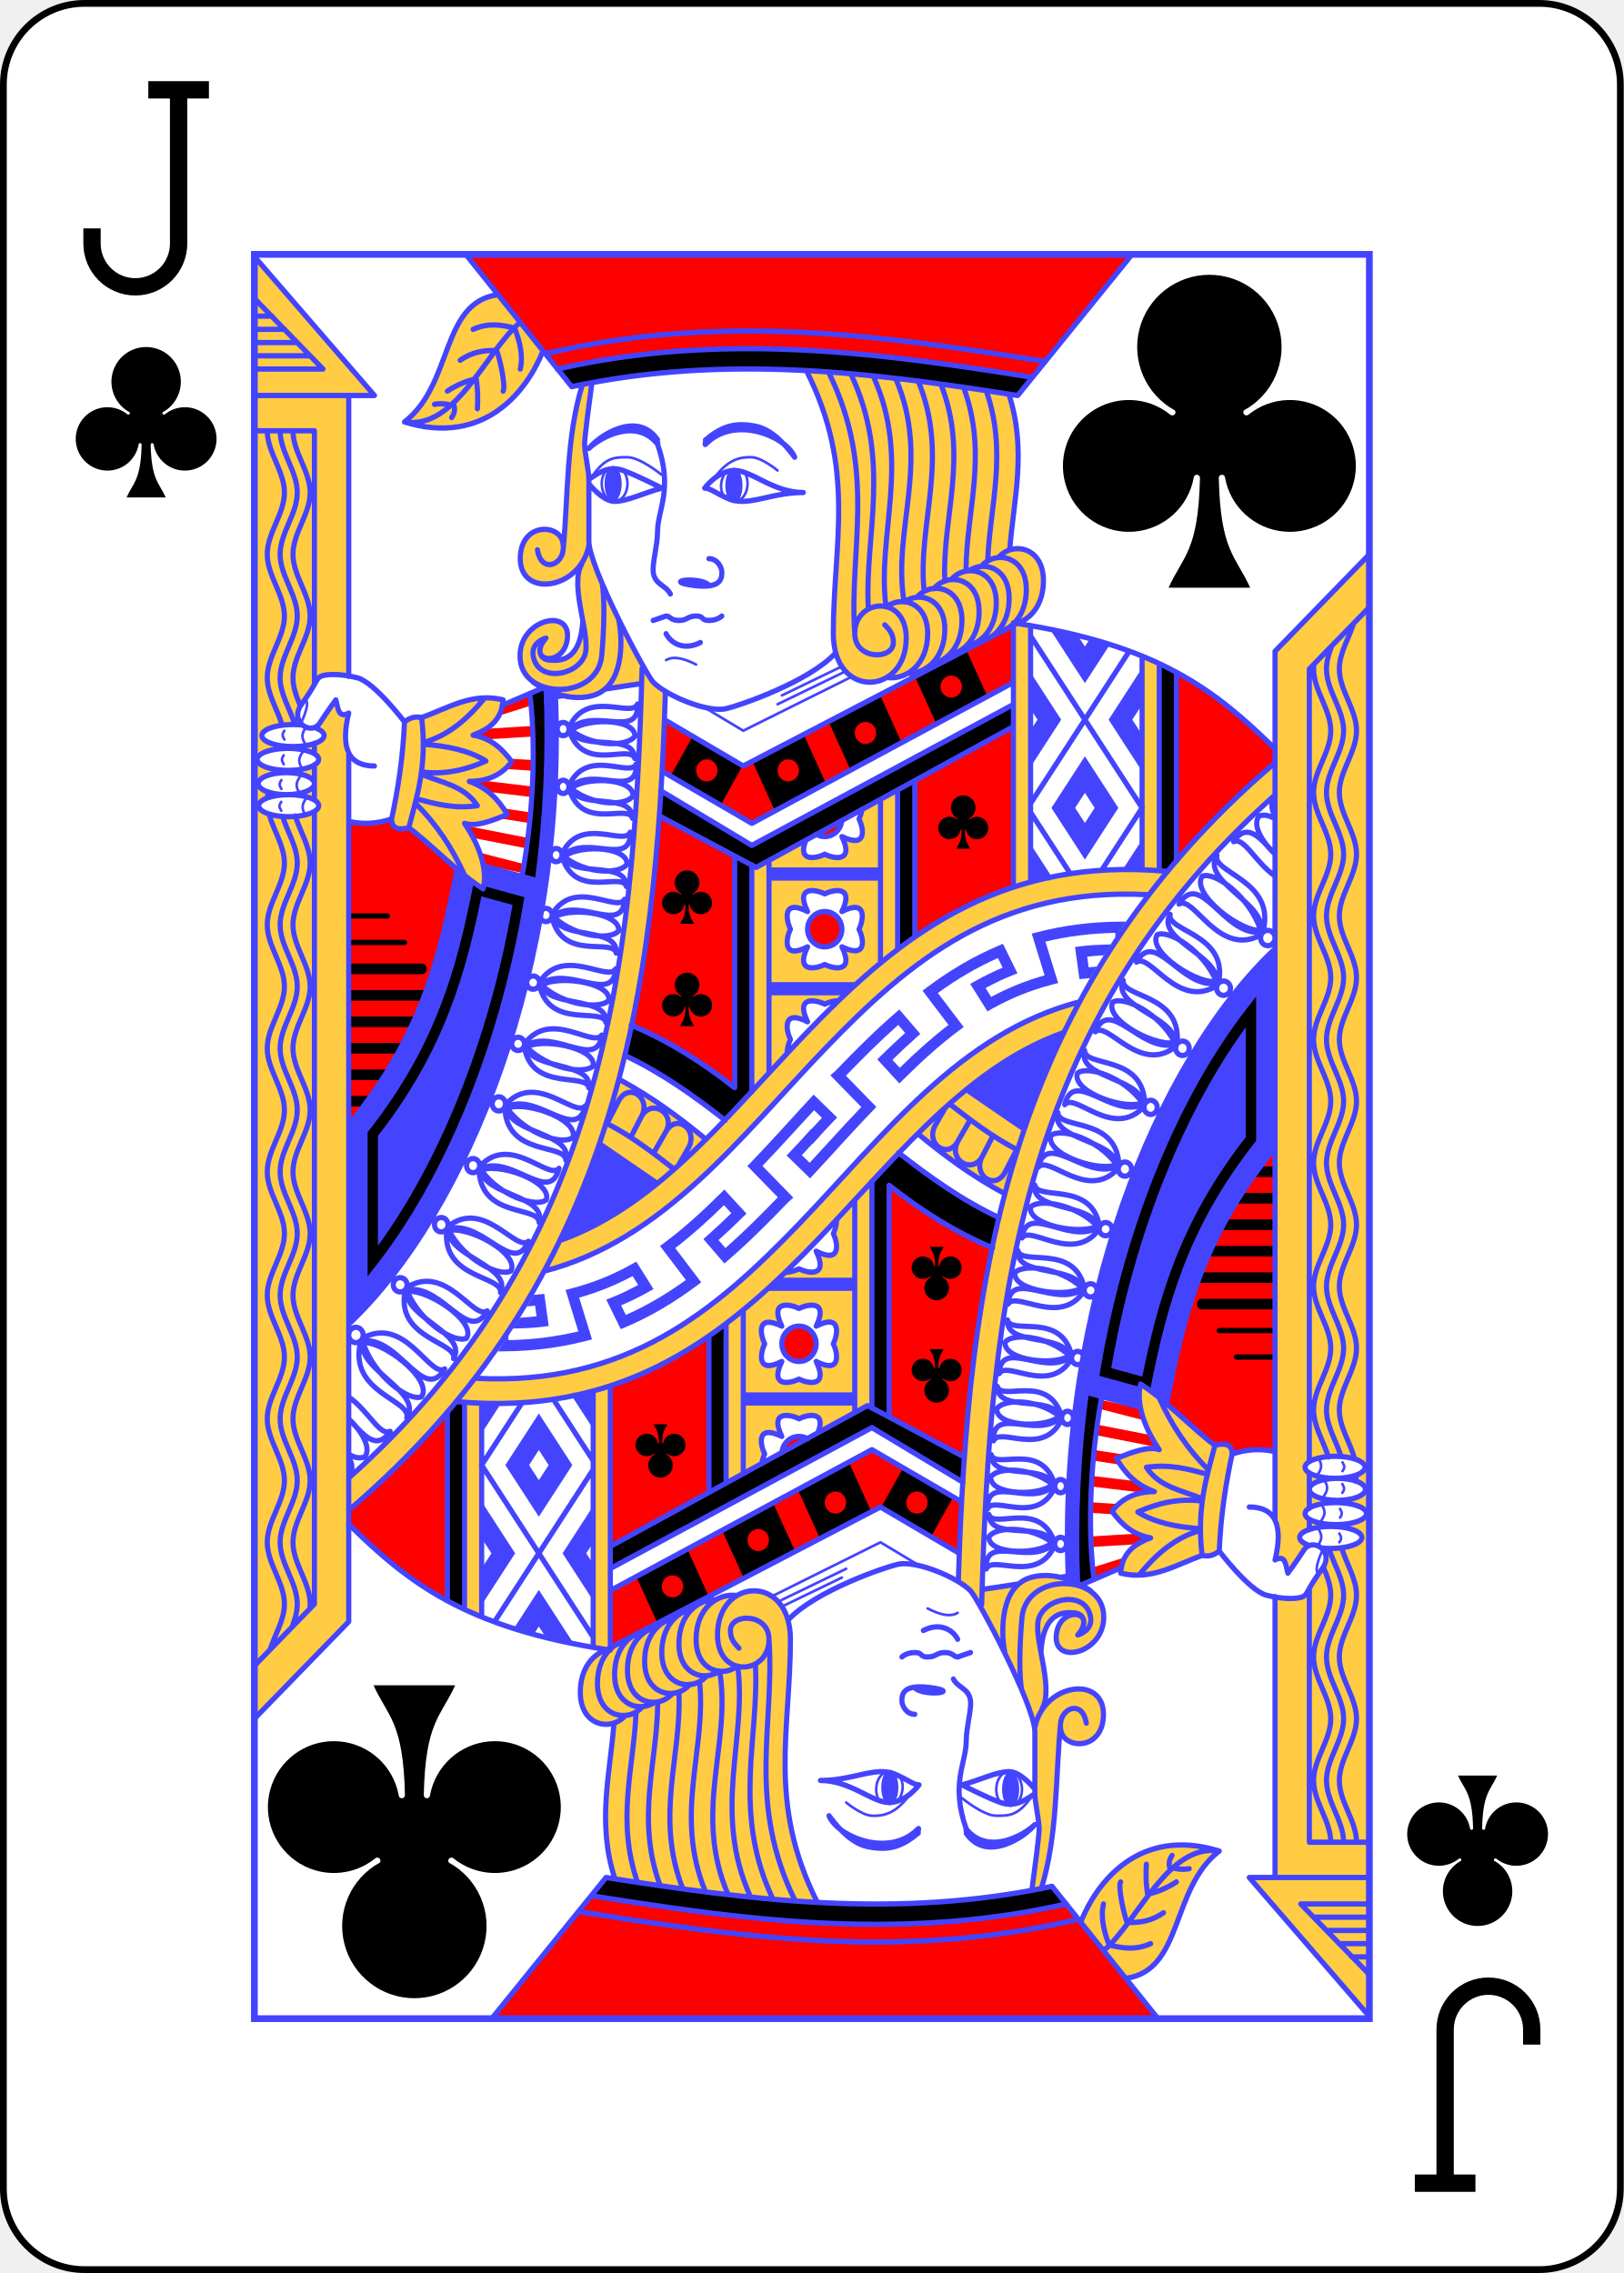
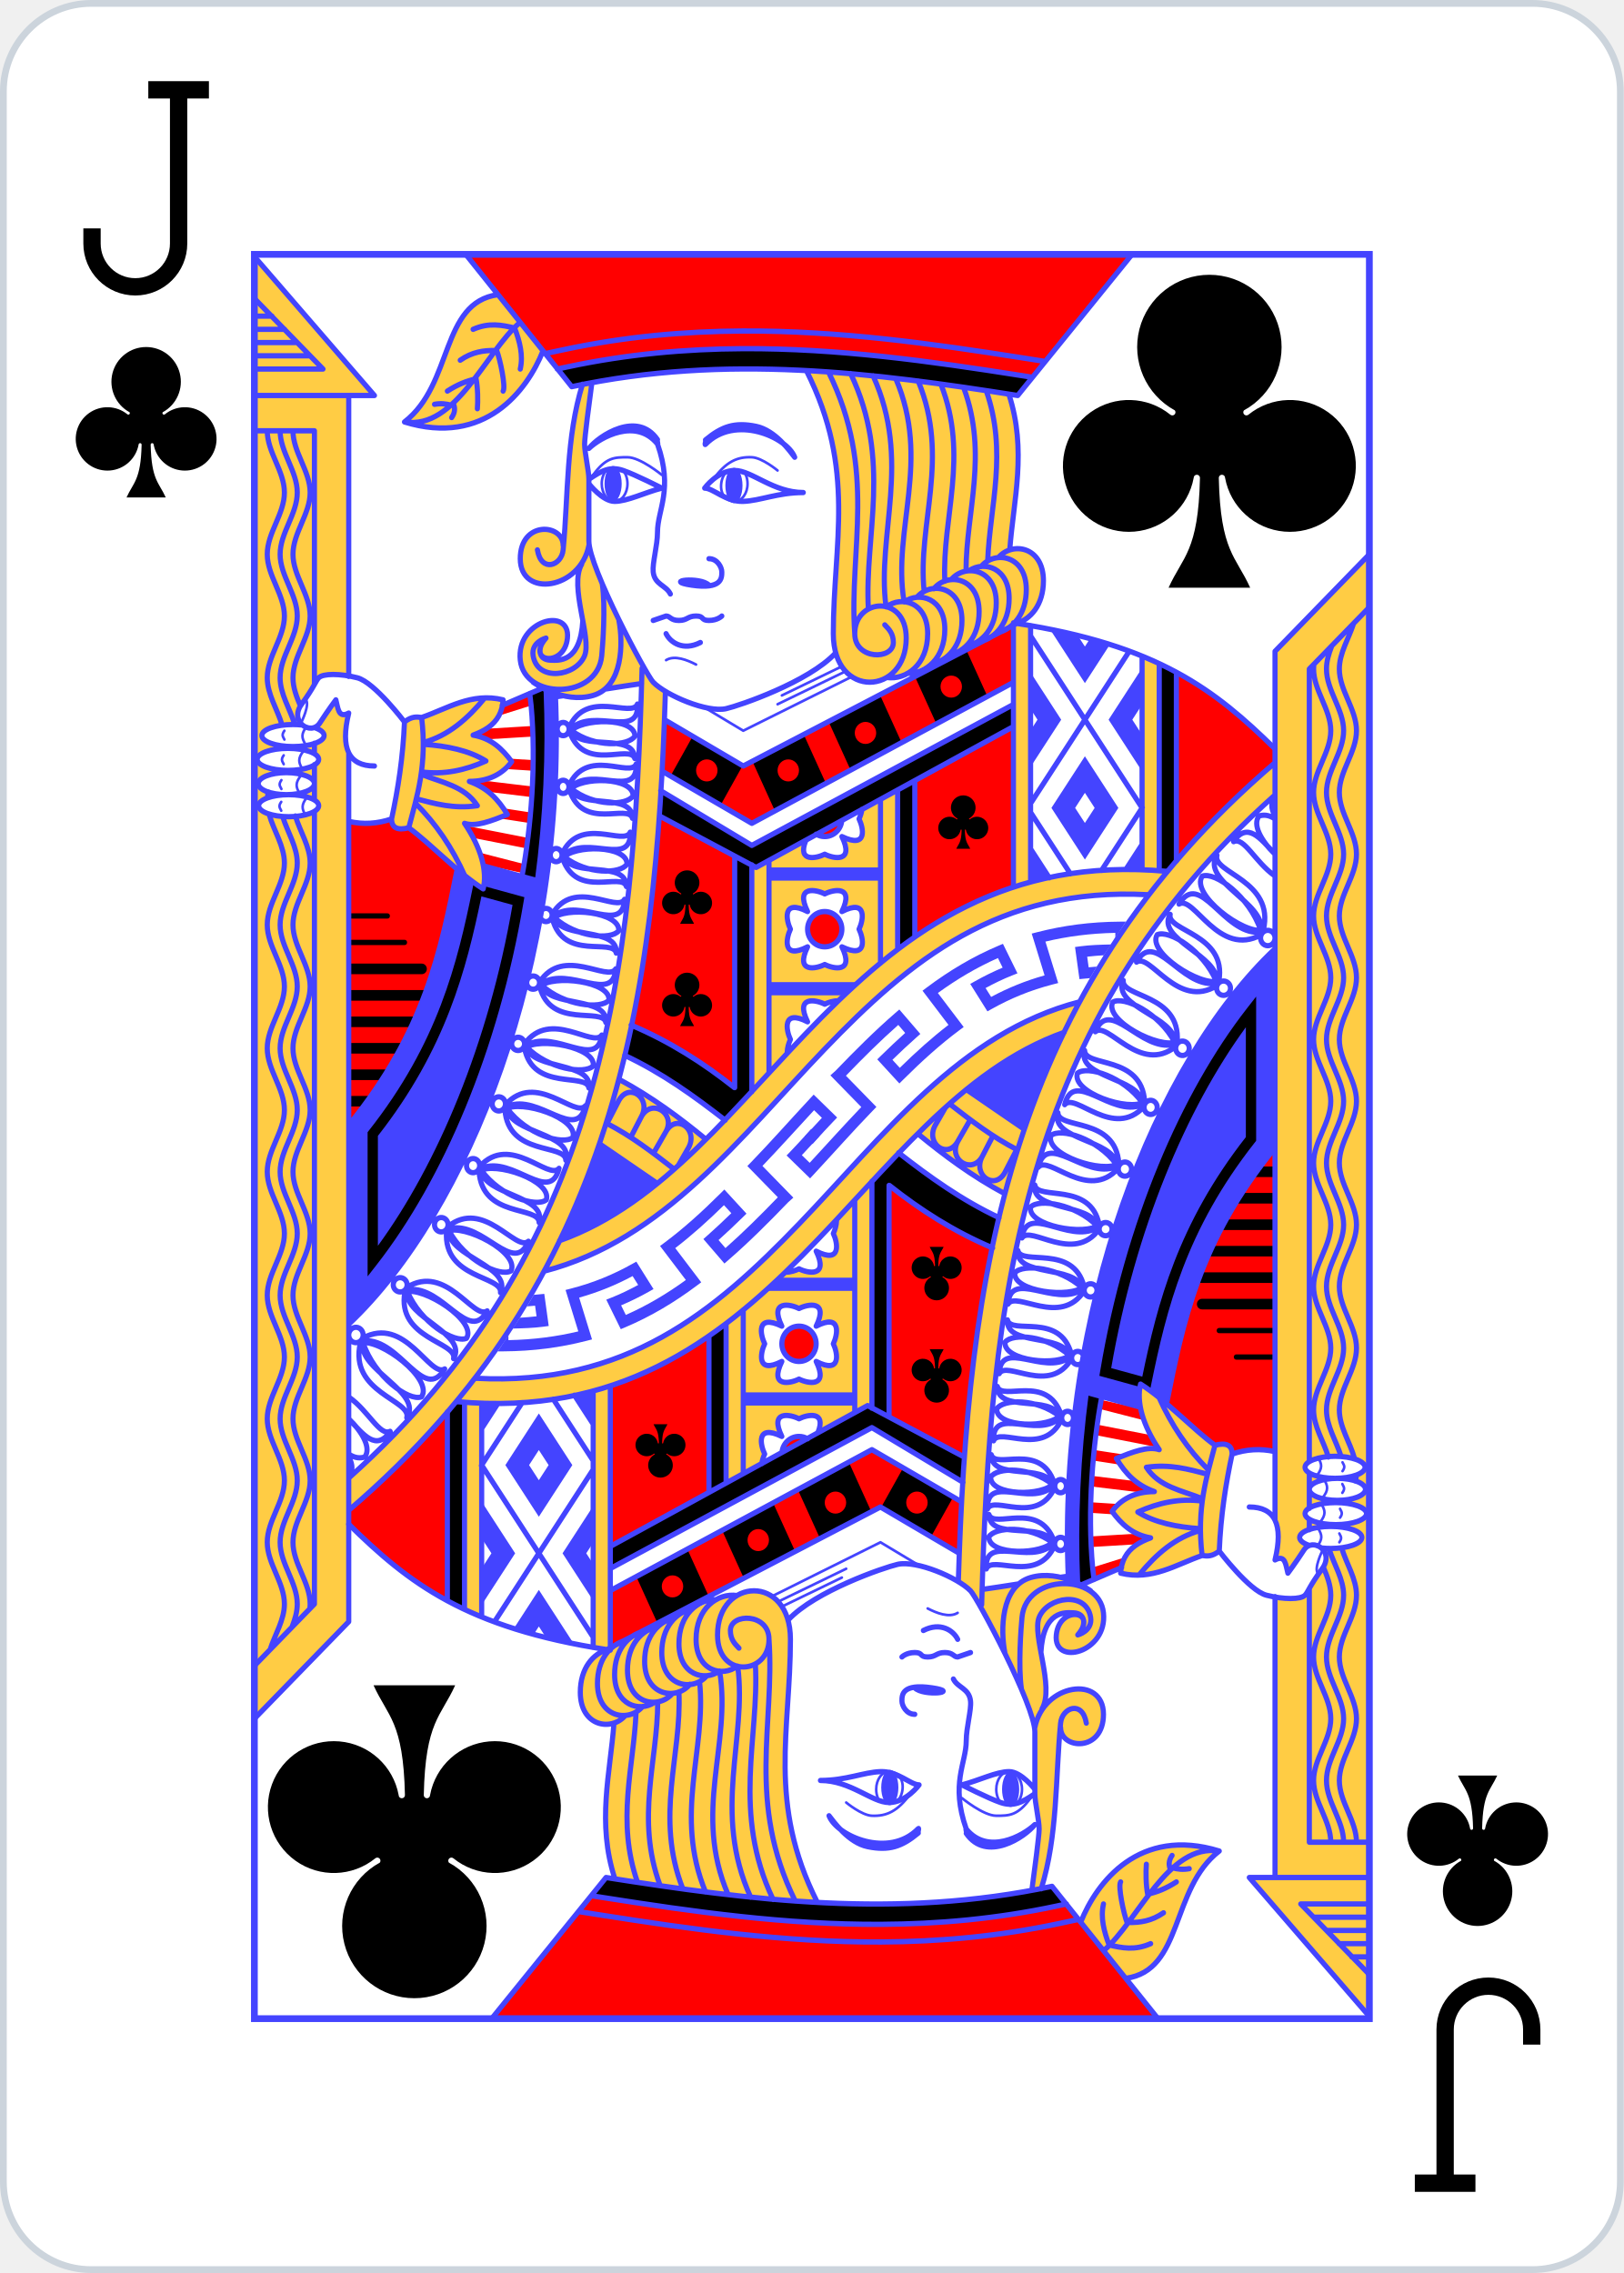
<svg xmlns="http://www.w3.org/2000/svg" xmlns:xlink="http://www.w3.org/1999/xlink" class="card" face="JC" height="3.5in" preserveAspectRatio="none" viewBox="-120 -168 240 336" width="2.5in">
  <defs>
    <symbol id="VCJ" viewBox="-500 -500 1000 1000" preserveAspectRatio="xMinYMid">
      <path d="M50 -460L250 -460M150 -460L150 250A100 100 0 0 1 -250 250L-250 220" stroke="black" stroke-width="80" stroke-linecap="square" stroke-miterlimit="1.5" fill="none" />
    </symbol>
    <symbol id="SCJ" viewBox="-600 -600 1200 1200" preserveAspectRatio="xMinYMid">
      <path d="M30 150C35 385 85 400 130 500L-130 500C-85 400 -35 385 -30 150A10 10 0 0 0 -50 150A210 210 0 1 1 -124 -51A10 10 0 0 0 -110 -65A230 230 0 1 1 110 -65A10 10 0 0 0 124 -51A210 210 0 1 1 50 150A10 10 0 0 0 30 150Z" fill="black" />
    </symbol>
    <symbol id="CJ6" preserveAspectRatio="none" viewBox="0 0 1300 2000">
      <path stroke="#44F" stroke-linecap="round" stroke-linejoin="round" stroke-width="3" fill="none" d="M524.942,513.716 570,540 696.329,478.873M61.132,535.04C54.179,543.563 55,548.227 59.572,555.454M57.437,562.749c-6.953,8.523 -6.132,13.187 -1.559,20.414M54.358,590.664c-6.953,8.523 -6.132,13.187 -1.559,20.414M61.337,615.5c-6.953,8.523 -6.132,13.187 -1.559,20.414M35,540c-3.989,5.328 -1.136,7.235 0,10M34.179,567.915c-3.989,5.328 -1.136,7.235 0,10M31.511,596.034c-3.989,5.328 -1.136,7.235 0,10M31.305,620.665c-3.989,5.328 -1.136,7.235 0,10M60,505c5,5 -5,25 -5,25M395,250c15,-20 25,-20 40,-20 15,0 40,20 40,20M535,255c15,-20 27.855,-25.694 45,-25 12.009,0.486 30,15 30,15M430.149,245.272C433.131,248.928 435,254.173 435,260c0,11.046 -6.716,20 -15,20 -8.284,0 -15,-8.954 -15,-20 0,-6.19 2.109,-11.724 5.422,-15.392M573.022,250.068C574.281,252.994 575,256.385 575,260c0,11.046 -6.716,20 -15,20 -8.284,0 -15.871,-6.052 -15.871,-17.097 0,-6.372 2.235,-12.048 5.717,-15.711M610,510l78.911,-37.135M615,500l69.819,-32.856M480,460c10.058,-6.049 25,0 35,5" />
      <use xlink:href="#SCJ" height="75" width="75" transform="translate(504,728)scale(1,0.972)rotate(0)translate(-37,-37)" />
      <use xlink:href="#SCJ" height="75" width="75" transform="translate(504,844)scale(1,0.972)rotate(0)translate(-37,-37)" />
      <use xlink:href="#SCJ" height="75" width="75" transform="translate(826,643)scale(1,0.972)rotate(0)translate(-37,-37)" />
    </symbol>
    <symbol id="CJ5" preserveAspectRatio="none" viewBox="0 0 1300 2000">
      <path stroke="#44F" stroke-linecap="round" stroke-linejoin="round" stroke-width="6" fill="none" d="M921.558,121.325l-25.06,-3.831C790.986,101.362 682.195,86.319 569.248,86.885 501.48,87.224 432.215,93.183 361.268,107.896l-22.184,4.6M425,415c5,25 5,75 -30,85 -35,10 -70,-15 -70,-15M110,478.448V160M7.4505806e-8,1660 110,1550V565.476M109.952,1423.791C424.079,1162.69 468.218,839.167 479.238,495.464M355.727,1118.101C598.778,1034.369 691.652,666.23 1063.973,699.43M337.798,1152.659C477.381,1117.627 566.804,1000.211 664.916,900.932 763.64,801.032 867.291,716.741 1042.07,725.935M452.012,469.223C442.44,813.792 407.376,1129.21 110,1387.2M1075,473.933v213.595M1055,464.08V698.413M1035,455.46V697.397M905,420.772V711.33M885,417.693V717.28M888.351,418.243C1053.687,443.043 1120.384,493.996 1190.053,560.563M411.109,985.253c28.188,14.13 52.952,32.587 77.586,51.208M425.075,935.134c39.019,20.444 70.871,43.709 100.957,67.668M431.664,907.977c43.893,20.069 81.163,46.299 117.275,73.608M439.2,873.673c45.425,18.698 84.554,43.2 120.342,70.782M475.757,586.08 580,645 885.052,485.211M473.693,607.988 580,670 885.077,510.198M472.061,636.489 585,695 884.973,535.337M560,682.157V944.565M580,692.027V949.354M600,686.947V927.439M730,617.816V803.492M750,607.245v180.717M770,596.88v176.713M478.285,527.592 570,580 889.196,418.274M685,765a20,20 0 0 0 -20,-20 20,20 0 0 0 -20,20 20,20 0 0 0 20,20 20,20 0 0 0 20,-20v0M645,745c-15,-30 10,-25 20,-20 10,-5 35,-10 20,20 30,-15 25,10 20,20 5,10 10.599,34.355 -20,20 15,30 -10,25 -20,20 -10,5 -35,10 -20,-20 -30,15 -25,-10 -20,-20 -5,-10 -10,-35 20,-20v0M621.222,904.551C621.281,899.512 623.141,893.719 625,890c-5,-10 -10,-35 20,-20 -15,-30 10,-25 20,-20 3.933,-1.966 10.186,-3.933 15.413,-3.77M654.932,657.285C657.889,659.011 661.329,660 665,660c10.345,0 18.856,-7.855 19.894,-17.926M708.47,629.032C707.858,633.057 706.429,637.142 705,640c5,10 10.599,34.355 -20,20 15,30 -10,25 -20,20 -9.483,4.741 -32.455,9.483 -22.013,-15.623M402.493,1008.329l67.145,44.763M905.363,433.044l129.765,194.647M1035.361,626.959l-47.642,71.463M905.819,633.729l45.682,68.523M1019.995,450.008C981.781,507.328 942.838,565.743 905.982,621.026M905.55,674.789l21.318,31.977M1016.166,697.213 1035,668.963M438.925,1000.675l12.606,-23.725c12.105,-20.216 39.571,-3.424 28.547,17.131l-14.461,24.478M480.078,994.081c12.105,-20.216 37.365,-2.357 26.341,18.198l-12.107,20.494M411.109,985.253l14.081,-26.502c12.105,-20.216 37.365,-2.356 26.341,18.198M70,487.069V200H1.1920929e-6M70,566.092V554.187M70,618.432V578.407M-1.4901161e-7,1600 70,1530V631.363M2.9802322e-7,160H140L0,2.5M0,130H80L-1.1920929e-6,50M315,895a7.5,7.5 0 0 1 -7.5,7.5 7.5,7.5 0 0 1 -7.5,-7.5 7.5,7.5 0 0 1 7.5,-7.5 7.5,7.5 0 0 1 7.5,7.5v0M315,895c30,-40 80,5 90,-10M315,900c9.92,49.006 72.409,27.159 75,45M317.967,896.204C350.854,878.304 400,925 405,885M390,945C395,915 323.67,924.636 317.582,898.758 342.271,923.29 385,930 395,920M395,920c4.031,-20.98 -63.401,-33.217 -80,-20M332.448,825.126a7.46,7.5 0 0 1 -7.022,7.916 7.46,7.5 0 0 1 -7.874,-7.059 7.46,7.5 0 0 1 7.022,-7.916 7.46,7.5 0 0 1 7.874,7.059v0M332.448,825.126C359.967,783.477 412.179,825.547 421.257,810M332.732,830.118c12.637,48.359 73.452,22.978 77.039,40.641M335.463,826.158C367.105,806.409 418.565,850.22 421.257,810M409.771,870.759c3.26,-30.237 -67.029,-16.541 -74.545,-42.029 25.912,23.081 68.727,27.339 78.089,16.784M413.316,845.514c2.811,-21.176 -64.85,-29.54 -80.583,-15.396M347.101,748.305a7.124,7.5 0 0 1 -6.53,8.077 7.124,7.5 0 0 1 -7.673,-6.874 7.124,7.5 0 0 1 6.53,-8.077 7.124,7.5 0 0 1 7.673,6.874v0M347.101,748.305c25.358,-42.277 76.13,-1.433 84.456,-17.186M347.482,753.289c13.127,48.052 70.631,21.264 74.443,38.839M350.003,749.266c29.776,-20.479 79.868,22.124 81.555,-18.148M421.926,792.128c2.449,-30.304 -64.357,-14.978 -72.093,-40.284 25.246,22.473 66.216,25.734 74.922,14.964M424.755,766.808c2.218,-21.236 -62.563,-28.025 -77.273,-13.519M358.61,679.76a6.852,7.5 0 0 1 -5.624,8.638 6.852,7.5 0 0 1 -7.892,-6.155 6.852,7.5 0 0 1 5.624,-8.638 6.852,7.5 0 0 1 7.892,6.155v0M358.61,679.76C379.592,635.345 431.45,671.448 438.192,655M359.366,684.691c16.35,46.688 69.351,14.799 74.384,31.965M361.466,680.455C388.391,657.359 439.736,695.276 438.192,655M433.751,716.655c-0.032,-30.414 -62.847,-9.104 -72.245,-33.617 25.956,20.107 65.471,19.651 72.969,8.134M434.475,691.172c0.459,-21.358 -62.151,-22.264 -75.108,-6.482M366.668,602.411a6.762,7.5 0 0 1 -5.549,8.638 6.762,7.5 0 0 1 -7.788,-6.155 6.762,7.5 0 0 1 5.549,-8.638 6.762,7.5 0 0 1 7.788,6.155v0M366.668,602.411c20.705,-44.414 71.877,-8.311 78.53,-24.76M367.415,607.342c16.134,46.688 68.434,14.799 73.4,31.965M369.486,603.107c26.57,-23.096 77.235,14.821 75.712,-25.455M440.815,639.307c-0.031,-30.414 -62.016,-9.104 -71.29,-33.617 25.613,20.107 64.605,19.651 72.004,8.134M441.53,613.824c0.453,-21.358 -61.329,-22.264 -74.115,-6.482M366.798,536.693a6.924,7.5 0 0 1 -5.482,8.789 6.924,7.5 0 0 1 -8.114,-5.938 6.924,7.5 0 0 1 5.482,-8.789 6.924,7.5 0 0 1 8.114,5.938v0M366.798,536.693c20.172,-44.973 73.387,-10.296 79.819,-26.923M367.675,541.602c17.59,46.227 70.395,12.902 75.874,29.925M369.698,537.311c26.667,-23.823 79.405,12.68 76.918,-27.541M443.549,571.527c-0.732,-30.403 -63.693,-7.386 -73.751,-31.635 26.682,19.392 66.587,17.859 73.896,6.14M443.694,546.033c-0.028,-21.364 -63.293,-20.561 -76.019,-4.43M292.672,964.013a7.73,8.033 0 0 1 -8.614,6.994 7.73,8.033 0 0 1 -6.73,-8.952 7.73,8.033 0 0 1 8.614,-6.994 7.73,8.033 0 0 1 6.73,8.952v0M292.672,964.013c35.714,-38.606 81.208,15.762 93.322,1.121M292.044,969.328c3.99,53.393 70.658,38.328 71.067,57.632M295.556,965.68c35.891,-14.734 80.297,41.325 90.438,-0.546M363.111,1026.96c8.884,-31.239 -65.294,-30.31 -68.269,-58.615 22.173,29.303 65.039,42.016 76.525,32.691M371.367,1001.036c6.76,-21.777 -60.682,-43.591 -79.323,-31.708M262.606,1034.063a7.673,8.013 0 0 1 -8.611,6.894 7.673,8.013 0 0 1 -6.601,-8.994 7.673,8.013 0 0 1 8.611,-6.894 7.673,8.013 0 0 1 6.601,8.994v0M262.606,1034.063c35.786,-38.169 80.465,16.492 92.617,2.003M261.936,1039.359c3.494,53.295 69.797,38.901 70.034,58.16M265.454,1035.753c35.752,-14.356 79.338,41.981 89.769,0.313M331.971,1097.518c9.091,-31.076 -64.543,-30.852 -67.249,-59.113 21.752,29.439 64.188,42.526 75.67,33.333M340.392,1071.738c6.9,-21.658 -59.849,-44.056 -78.455,-32.38M225.491,1102.246a7.898,8.152 0 0 1 -9.769,5.591 7.898,8.152 0 0 1 -5.417,-10.083 7.898,8.152 0 0 1 9.769,-5.591 7.898,8.152 0 0 1 5.417,10.082v0M225.491,1102.246c41.975,-32.813 79.539,29.179 94.014,16.5M224.041,1107.47c-4.174,54.177 65.425,50.06 62.873,69.478M228.146,1104.392c38.486,-8.856 74.694,54.653 91.36,14.353M286.914,1176.948c13.765,-29.85 -61.243,-41.14 -59.898,-70.002 17.877,33.026 59.188,52.832 72.213,45.377M299.228,1152.323c10.167,-20.715 -54.549,-53.693 -75.187,-44.852M177.494,1171.167a8.084,8.122 0 0 1 -10.525,4.484 8.084,8.122 0 0 1 -4.463,-10.574 8.084,8.122 0 0 1 10.525,-4.484 8.084,8.122 0 0 1 4.463,10.574v0M177.494,1171.167c46.141,-27.976 77.917,37.499 93.971,26.5M175.474,1176.186c-9.891,53.225 61.377,56.663 56.757,75.625M179.973,1173.58c40.094,-4.617 70.332,62.213 91.492,24.087M232.231,1251.811c17.119,-28.087 -58.05,-47.373 -53.675,-75.823 14.756,34.651 54.74,58.735 68.774,52.755M247.329,1228.744c12.506,-19.426 -49.929,-59.087 -71.856,-52.557M126.003,1228.766a8.414,8.715 0 0 1 -11.224,4.094 8.414,8.715 0 0 1 -3.952,-11.625 8.414,8.715 0 0 1 11.224,-4.093 8.414,8.715 0 0 1 3.952,11.625v0M126.003,1228.766c49.745,-26.853 78.519,45.407 95.909,34.709M123.579,1234.005c-13.721,56.334 60.095,64.816 54.068,84.812M128.422,1231.516c41.952,-2.244 69.039,71.364 93.49,31.959M177.647,1318.817c19.603,-28.926 -57.24,-54.644 -50.853,-84.816 13.087,38.103 53.066,66.588 68.032,61.13M194.826,1295.13c14.25,-19.961 -48.045,-66.641 -71.247,-61.125M110.323,1212.531C248.864,1085.094 364.673,805.728 350.93,497.689M128.501,1363.393C136.699,1353.801 126.187,1335.136 110,1320M110,1360c7.738,5.039 13.609,4.707 18.501,3.393M110,1385c5.306,-6.524 4.355,-12.857 1.003,-19.872M110,1320c17.689,18.562 31.778,36.964 48.471,14.665M110.704,1295.793c22.171,15.196 35.716,44.344 47.538,38.425M110.313,986.836C198.985,880.847 217.434,789.003 236.453,697.044M15,200c0,24.267 20,45.733 20,70 0,24.267 -20,45.733 -20,70M17.257,634.906C22.489,653.366 35,670.807 35,690c0,24.267 -20,45.733 -20,70M16.199,609.324c-0.448,2.082 -0.786,4.178 -0.988,6.295M15,340c0,24.267 20,45.733 20,70 0,24.267 -20,45.733 -20,70 0,18.667 11.834,35.676 17.296,53.577M15,760c0,24.267 20,45.733 20,70 0,24.267 -20,45.733 -20,70 0,24.267 20,45.733 20,70 0,24.267 -20,45.733 -20,70 0,24.267 20,45.733 20,70 0,24.267 -20,45.733 -20,70 0,24.267 20,45.733 20,70 0,24.267 -20,45.733 -20,70 0,24.267 20,45.733 20,70 0,24.267 -20,45.733 -20,70 0,24.267 20,45.733 20,70 0,17.992 -10.994,34.445 -16.68,51.641M30,200c0,24.267 20,45.733 20,70 0,24.267 -20,45.733 -20,70M33.147,637.832C38.78,655.219 50,671.824 50,690c0,24.267 -20,45.733 -20,70M30,340c0,24.267 20,45.733 20,70 0,24.267 -20,45.733 -20,70 0,18.209 11.261,34.842 16.883,52.264M30,760c0,24.267 20,45.733 20,70 0,24.267 -20,45.733 -20,70 0,24.267 20,45.733 20,70 0,24.267 -20,45.733 -20,70 0,24.267 20,45.733 20,70 0,24.267 -20,45.733 -20,70 0,24.267 20,45.733 20,70 0,24.267 -20,45.733 -20,70 0,24.267 20,45.733 20,70 0,24.267 -20,45.733 -20,70 0,24.267 20,45.733 20,70 0,8.743 -2.596,17.123 -5.918,25.401M45,200c0,24.267 20,45.733 20,70 0,24.267 -20,45.733 -20,70M47.774,636.652C53.267,654.469 65,671.413 65,690c0,24.267 -20,45.733 -20,70M45,340c0,24.267 20,45.733 20,70 0,24.267 -20,45.733 -20,70 0,11.029 4.131,21.479 8.638,31.876M45,760c0,24.267 20,45.733 20,70 0,24.267 -20,45.733 -20,70 0,24.267 20,45.733 20,70 0,24.267 -20,45.733 -20,70 0,24.267 20,45.733 20,70 0,24.267 -20,45.733 -20,70 0,24.267 20,45.733 20,70 0,24.267 -20,45.733 -20,70 0,24.267 20,45.733 20,70 0,24.267 -20,45.733 -20,70 0,24.267 20,45.733 20,70 0,1.502 -0.077,2.993 -0.22,4.475M9.747479e-5,115H64.039M3.2732335e-4,100H48.851M-3.7619512e-4,85 35.304,85M3.2874958e-5,70H20.525M140,580c-29.951,-0.016 -40.027,-19.94 -30,-60 -12.409,6.549 -12.465,-6.157 -15,-15 0,0 -8.695,11.232 -18.695,26.232C66.305,546.232 40,530 55,510c15,-20 16.464,-26.464 20,-30 5,-5 25,-5 45,0 20,5 55,50 55,50 -1.704,40.187 -7.501,76.003 -15,110 -16.58,5.561 -33.036,6.416 -49.377,2.902M71.373,536.894c6.157,2.24 9.933,5.263 9.933,8.591 0,6.904 -16.254,12.5 -36.305,12.5 -20.051,0 -36.305,-5.596 -36.305,-12.5 0,-6.904 16.254,-12.5 36.305,-12.5 3.53,0 6.943,0.173 10.17,0.497M75,572.5A35.858,12.5 0 0 1 39.142,585 35.858,12.5 0 0 1 3.284,572.5 35.858,12.5 0 0 1 39.142,560 35.858,12.5 0 0 1 75,572.5v0M70,600A32.742,12.5 0 0 1 37.258,612.5 32.742,12.5 0 0 1 4.516,600 32.742,12.5 0 0 1 37.258,587.5 32.742,12.5 0 0 1 70,600v0M75,625A35,12.5 0 0 1 40,637.5 35,12.5 0 0 1 5,625 35,12.5 0 0 1 40,612.5 35,12.5 0 0 1 75,625v0M175,530c9.012,-6.7 14.397,-5.617 20,-5 6.602,53.925 -5.186,88.42 -15,125 -13.357,3.344 -19.993,-0.02 -20,-10M195,525c30,-10 58.099,-28.711 95,-20 -0.465,7.087 -2.195,12.971 -4.912,17.916C278.989,534.014 267.914,540.382 255,545c21.582,3.661 34.214,15.941 45,30 -10.033,13.449 -26.229,22.431 -49.384,22.463C271.315,604.685 284.062,617.311 295,635c-18.492,7.153 -37.007,14.354 -50,10 19.289,27.697 26.761,54.112 21.773,74.31C237.075,701.195 205.063,667.576 180,650M268.591,502.865c-19.968,23.703 -42.549,42.82 -71.627,50.534l0.314,2.014c27.151,1.82 53.022,6.851 72.722,18.898 -24.548,10.717 -49.297,15.727 -74.99,12.402l-0.156,2.753C218.159,598.765 244.968,602.452 260,625c-27.967,3.853 -49.066,-2.197 -70.957,-7.729l-1.28,4.911c23.946,23.099 43.122,50.723 57.776,82.638M409.668,492.691c15.885,-2.427 31.2,-4.718 41.922,-6.162M340.523,503.13c2.789,-0.3 10.017,-1.362 19.685,-2.832M288.81,511.329l47.735,-19.89 3.637,2.778C343.136,565.525 339.937,637.433 330,710l-62.98,-16.795M321.054,497.738c0.589,4.567 1.12,9.137 1.594,13.711 6.125,64.647 0.077,137.84 -10.709,193.962M643.803,132.176C701.96,244.697 675,327.057 675,430c0,75 85,70 85,5 0,-50 -60,-45.311 -60,-5 0,30 45,30 45,10 0,-10 -5,-15 -10,-20M669.34,133.266C726.4,245.602 693.068,334.167 700,430M695.19,135.073c48.26,98.566 16.053,183.258 20.658,266.387M721.351,137.594c45.155,96.517 4.146,179.666 15.029,261.376M747.735,140.737c41.294,93.23 -4.038,170.597 9.712,252.602M773.953,143.54c37.352,87.708 -1.183,161.463 6.958,238.512M800.409,147.046c33.11,81.81 1.072,151.58 4.616,223.483M827.096,151.351c28.605,75.469 2.72,140.801 2.651,207.295M853.334,154.703c24.951,69.449 4.407,130.388 1.698,191.728M879.702,158.639c21.365,63.523 5.329,120.003 1.027,176.354M737.198,479.634C760.06,482.813 785,465.209 785,430c0,-35.779 -30.724,-43.554 -48.2,-30.312M761.394,474.984C783.006,475.603 805,458.064 805,425c0,-35.174 -29.693,-43.284 -47.303,-30.966M789.49,464.367C808.171,460.965 825,443.922 825,415c0,-38.859 -36.24,-44.685 -52.39,-26.43M809.418,454.38C828.128,451.009 845,433.959 845,405c0,-39.224 -36.924,-44.792 -52.84,-25.909M829.835,444.303C848.378,440.754 865,423.744 865,395c0,-39 -36.504,-44.727 -52.566,-26.23M846.344,438.983C864.27,434.82 880,417.962 880,390c0,-34.529 -28.614,-42.977 -46.321,-31.623M867.705,428.641C885.059,423.957 900,407.252 900,380c0,-39.087 -36.667,-44.753 -52.673,-26.106M887.601,418.669C904.999,414.024 920,397.306 920,370c0,-38.91 -36.337,-44.701 -52.455,-26.357M393.488,145.734C390.692,165.756 385,207.455 385,215c0,10 5,30 5,40v70c0,30 67.094,152.094 75,160 15,15 63.177,34.874 85,30 15.768,-3.522 96.225,-30.183 127.661,-63.115M382.576,147.228C363.268,207.665 366.103,272.149 360,335c-1.733,17.844 -25.582,26.283 -30,0M390,330c-10,50 -80,60 -80,15 0,-43.271 50,-40 50,-15M381.642,351.232c-15,25 12.013,83.236 3.358,103.768 -9.923,23.54 -55,30 -60,0 -2.599,-15.596 15,-20 15,-20M382.947,415C380.073,463.281 354.797,460.347 345,460 330.009,459.469 330,445 340,435M405.624,373.525c4.031,25.81 0.439,70.852 -0.624,81.475 -5,50 -90,50 -95,5 -5,-45 58.774,-61.204 55,-25 -3.544,33.995 -49.455,27.568 -25,0M480,430c5,10 20,20 40,10M465,415l15,-5c5,0 5,5 15,5 10,0 10,-5 20,-5 10,0 5,5 15,5 10,0 15,-5 15,-5M390,220c11.318,-14.134 56.376,-43.415 80,-10 -1.399,-1.496 1.277,6.539 0,5 -25.008,-30.136 -66.371,-7.783 -80,5v0M630,230c-5.438,-6.79 -22.697,-30.539 -45,-35 -25,-5 -40,0 -59.073,15.401 1.399,-1.496 -1.412,6.416 0,5C560.27,180.947 621.088,207.036 630,230v0M470,215c18.673,51.658 0,74.505 0,100 0,15 -6.095,35.06 -5,45 1.595,14.471 15,15 20,25M530,375c-10,-10 -55,-5 -20,0 35,5 35,-7.929 35,-15 0,-5 -5,-15 -15,-15M525,265c0,0 15,-20 35,-20 20,0 45,25 80,25 -30,0 -50.011,9.323 -70,10 -20.501,0.695 -35,-15 -45,-15M390,255c15,-10 25,-15 40,-10 15,5 45,20 45,20M475,265c-20,5 -40,15 -55,15 -14.142,0 -30,-20 -30,-20M246.471,5.6251884e-5 370,150c180.66,-37.466 351.908,-15.7 520,10L1023.334,-3.2305717e-4M906.793,139.3l-13.317,-2.036C788.176,121.164 680.547,106.362 569.412,106.902c-66.681,0.324 -134.623,6.172 -204.082,20.576l-12.231,2.537M284.046,45.688C216.752,54.57 232.09,147.182 175,190c93.311,27.993 143.088,-35.437 161.516,-80.608M175,190c59.989,9.229 94.425,-79.494 134.753,-112.881M310,130c3.622,-15.522 -0.587,-31.178 -6.695,-46.867M255,85c18.364,-7.903 33.498,-4.91 48.503,-1.481M240,120c13.663,-9.296 27.374,-11.325 41.122,-10.975M290,155c3.267,-4.481 -3.393,-36.023 -7.714,-46.574M225,155c11.905,-7.533 22.973,-11.691 33.555,-13.886M260,175c0.69,-8.732 0.615,-23.442 -1.616,-34.617M210,170c7.27,-1.286 13.646,-0.613 19.568,1.056M230,185c4.485,-6.253 3.934,-11.496 1.8,-16.426" />
    </symbol>
    <symbol id="CJ4" preserveAspectRatio="none" viewBox="0 0 1300 2000">
      <path fill="black" d="M585,695 472.144,635.82c0.731,-9.553 1.333,-18.454 1.721,-27.602L580,670 885.039,509.676l-0.052,25.052zM439.549,873.41c-2.199,11.53 -4.911,23.275 -7.841,34.769 43.85,19.867 81.12,46.098 116.906,73.455 10.373,-10.761 21.013,-21.807 31.527,-32.624l-0.117,-256.779 -20.258,-10.249 0.006,262.529C523.754,916.873 484.625,892.371 439.549,873.41ZM750.265,787.769l-0.604,-180.377 20.091,-10.554 0.412,176.779c-6.544,4.531 -13.14,9.182 -19.899,14.152zM1075.185,473.913c-6.31,-3.433 -13.043,-6.744 -20.117,-9.89l-0.189,234.525c2.932,0.357 6.003,0.605 9.371,1.009 3.682,-3.877 7.134,-7.871 10.693,-11.942zM330,710c10.133,-73.998 13.259,-147.311 10,-220l-18.949,7.817c0.592,4.488 1.123,9.058 1.597,13.631 6.125,64.647 0.077,137.84 -10.633,193.869zM110.427,966h16.215l9.031,-12h-25.041zM110.222,936h38.588L155,924h-45.599zM110.304,876h72.578l4.926,-12h-78.084zM110.427,906h56.65l6.158,-12h-63.013zM110.304,846h85.714l4.516,-12h-90.23zM110.885,816H195c3.347,0.047 6.085,-2.653 6.085,-6 0,-3.347 -2.739,-6.047 -6.085,-6h-84.696zM110.014,783H175c4.057,0.057 4.057,-6.057 0,-6h-64.986zM110.014,753H155c4.057,0.057 4.057,-6.057 0,-6h-45.567zM255.631,712.936l-1.301,6.197C236.571,803.793 214.141,893.827 133.34,993.469L132,995.121v163.473l10.682,-13.32c76.408,-95.292 141.945,-241.845 171.152,-411.162l0.934,-5.404zm9.094,14.846L301,737.455C273.075,894.628 213.409,1031.523 144,1123.869V999.309c79.262,-98.449 103.144,-188.695 120.725,-271.527zM754.336,552.862l-25.055,-53.688 -59.849,30.324 25.747,55.172M712.5,530c6.904,0 12.5,5.596 12.5,12.5 0,6.904 -5.596,12.5 -12.5,12.5 -6.904,0 -12.5,-5.596 -12.5,-12.5 0,-6.904 5.596,-12.5 12.5,-12.5zM770.068,478.361l25.159,53.913 59.387,-31.313 -24.425,-52.34zM812.5,477.5c6.904,0 12.5,5.596 12.5,12.5 0,6.904 -5.596,12.5 -12.5,12.5 -6.904,0 -12.5,-5.596 -12.5,-12.5 0,-6.904 5.596,-12.5 12.5,-12.5zM580.725,574.767l26.03,55.778 59.723,-30.594 -26.014,-55.745zM622.5,572.5c6.904,0 12.5,5.596 12.5,12.5 0,6.904 -5.596,12.5 -12.5,12.5 -6.904,0 -12.5,-5.596 -12.5,-12.5 0,-6.904 5.596,-12.5 12.5,-12.5zM510.928,546.504l-25.942,45.228 58.425,32.917 25.905,-45.162zm26.793,31.301c3.974,5.645 2.619,13.443 -3.026,17.417 -5.645,3.974 -13.443,2.619 -17.417,-3.026 -3.974,-5.645 -2.619,-13.443 3.026,-17.417 5.645,-3.974 13.443,-2.619 17.417,3.026zM906.793,139.3l-13.317,-2.036C788.176,121.164 680.547,106.362 569.412,106.902c-66.681,0.324 -134.623,6.172 -204.082,20.576l-12.119,2.405L370,150c180.66,-37.466 351.908,-15.7 520,10L906.937,139.675 1040,-20" />
    </symbol>
    <symbol id="CJ3" preserveAspectRatio="none" viewBox="0 0 1300 2000">
      <path fill="#44F" d="M599.754,695h130.337l-0.205,15H600.164ZM599.754,825h103.859l-15.189,15h-87.849zM905.094,474.104l-0.1,41.316 8.055,12.08 -8.111,12.168 -0.1,41.611 35.854,-53.779zM1034.615,469.539 995.975,527.5 1035,586.037 1034.863,544.369 1023.617,527.5 1034.752,510.799ZM927.453,424.717l40.881,61.32 29.141,-43.711 -23.674,-5.953 -5.467,8.201 -7.668,-11.506zM968.334,568.963 929.309,627.5 968.334,686.037 987.846,656.77 1007.357,627.5 987.846,598.23Zm0,41.463 0.375,0.562 11.006,16.512 -11.006,16.512 -0.375,0.562L956.951,627.5ZM904.986,711.417c6.917,-1.744 13.964,-3.413 21.508,-4.781l-21.22,-31.594zM1016.282,697.266 1035,668.943l0.136,28.572c-6.24,-0.106 -12.531,-0.21 -18.854,-0.249zM355.942,1117.82c17.996,-36.037 33.178,-72.46 46.355,-109.484l67.413,44.868c-34.97,27.774 -72.264,50.526 -113.768,64.617zM998.835,782.289c-12.064,0.257 -24.521,0.617 -35.749,2.09l-6.264,0.822 5.176,36.404 5.926,-0.549c2.12,-0.196 4.247,-0.385 6.382,-0.564l7.837,-13.064c-3.163,0.24 -6.295,0.505 -9.424,0.771l-1.711,-12.023c6.353,-0.703 12.818,-1.261 19.418,-1.62l25.792,-38.153 -6.244,0.031c-35.369,0.173 -67.446,4.464 -97.201,11.936l-6.443,1.617 15.004,47.361c-22.248,6.063 -42.873,14.283 -62.326,24.422l-6.484,-10.062c10.007,-5.255 20.196,-10.129 30.734,-14.184l6.453,-2.482 -16.92,-33.457 -5.346,2.197c-29.992,12.327 -57.417,28.353 -83.215,47.127L779,834.713l30.283,38.77c-19.261,14.385 -37.967,30.71 -56.785,48.676l-8.586,-9.092c9.248,-8.733 18.515,-17.2 27.775,-25.191l4.789,-4.133 -24.512,-27.721 -4.666,3.934c-23.766,20.027 -46.627,42.187 -69.652,65.48l-6.053,5.275 36.041,35.895c-19.627,19.928 -39.408,41.356 -60.193,63.215l-9.139,-8.662c5.407,-5.58 10.742,-11.155 15.857,-16.631l4.268,-4.566 -9.135,-8.533 -4.266,4.566c-6.536,6.996 -13.086,13.999 -20.012,20.99l-4.496,4.539 27.387,25.959 4.301,-4.496c24.08,-25.18 46.478,-49.853 68.615,-72.064l4.412,-4.428 -35.529,-35.387c20.304,-20.457 40.44,-39.891 61.051,-57.586l8.035,9.088c-9.373,8.221 -18.736,16.745 -28.057,25.664l-4.486,4.293 25.793,27.316 4.547,-4.398c21.802,-21.086 43.159,-39.847 65.184,-55.799l5.25,-3.803 -30.105,-38.541c21.998,-15.54 45.136,-28.915 70.021,-39.631l5.494,10.865c-10.953,4.536 -21.63,9.585 -31.916,15.238l-5.875,3.229 20.051,31.104 5.096,-2.771c21.955,-11.94 45.269,-21.298 70.961,-27.719l6.451,-1.611 -14.881,-46.979c25.176,-5.853 52.104,-9.35 81.473,-9.92l0.029,5.027M-10,1670 110,1550M340,490c3.259,72.689 0.133,146.002 -10,220l-63.003,-16.796c1.771,9.448 1.717,18.248 -0.224,26.106 -10.168,-6.202 -20.607,-14.221 -30.633,-22.529 -18.706,92.222 -37.156,184.066 -125.984,289.528l0.005,225.474C248.841,1085.098 364.64,805.808 350.936,497.821M428.258,260a10,20 0 0 1 -10,20 10,20 0 0 1 -10,-20 10,20 0 0 1 10,-20 10,20 0 0 1 10,20zM569.129,262.032a10,20 0 0 1 -10,20 10,20 0 0 1 -10,-20 10,20 0 0 1 10,-20 10,20 0 0 1 10,20z" />
    </symbol>
    <symbol id="CJ2" preserveAspectRatio="none" viewBox="0 0 1300 2000">
      <path fill="red" d="M246.471 0L370 150C550.66 112.534 721.908 134.3 890 160L1023.334 0L246.471 0zM884.787 420.898L570 580L478.186 527.742C477.311 547.675 476.399 567.389 475.531 586.553L580 645L885.053 485.211L885 484.4L884.787 420.898zM1075.055 473.844L1075.32 687.189C1109.08 648.912 1146.956 612.04 1189.938 576.455L1190.027 559.941C1155.227 527.288 1121.143 497.912 1075.055 473.844zM320.646 499.514L289.023 509.168L284.645 523.051L322.646 511.449L320.646 499.514zM324.117 534.629L270.094 537.807L259.85 544.922L270.727 549.791L325.303 546.582L324.117 534.629zM884.986 535.115L770.229 596.584L769.914 773.785C804.764 750.445 842.746 730.781 885.102 717.271L884.986 535.115zM297.209 571.627C296.62 574.304 294.729 582.004 293.547 583.42L325.326 585.406L325.334 573.385L297.209 571.627zM293.547 583.42L292.908 583.381C293.076 583.756 293.296 583.72 293.547 583.42zM257.619 594.891C251.588 594.981 268.515 606.482 272.211 609.242L324.252 615.365L324.727 603.338L263.561 596.143C260.639 595.249 258.736 594.874 257.619 594.891zM290.627 627.969C303.058 631.627 278.648 639.283 284.449 639.176L321.365 644.721L322.834 632.807L290.627 627.969zM472.061 636.488C466.166 717.611 456.427 797.028 439.416 874.025C484.625 892.37 523.754 916.873 559.771 944.51L559.783 681.676L472.061 636.488zM160 640C143.42 645.561 126.963 646.415 110.311 642.5L110.156 986.6C198.984 880.847 217.435 789.003 236.426 697.018C216.343 680.41 196.64 661.669 180 650C166.643 653.344 160.007 649.98 160 640zM684.895 642.074L654.932 657.285C657.889 659.011 661.329 660 665 660C675.345 660 683.857 652.145 684.895 642.074zM247.631 647.906L254.496 661.428L318.041 673.523L318.938 661.48L247.631 647.906zM262.609 678.219L266.17 691.477L313.281 701.51L315.637 691.475L262.609 678.219zM665 745A20 20 0 0 0 645 765A20 20 0 0 0 665 785A20 20 0 0 0 685 765A20 20 0 0 0 665 745z" />
    </symbol>
    <symbol id="CJ1" preserveAspectRatio="none" viewBox="0 0 1300 2000">
      <path fill="#FC4" d="M0,2.5V1660l110,-110 -0.018,-126.234c105.296,-87.528 180.255,-182.163 233.801,-282.25 -1.872,3.513 -3.775,7.049 -5.742,10.635 139.339,-34.523 228.763,-151.939 326.875,-251.219 98.724,-99.899 202.374,-184.191 377.621,-174.982 7.526,-8.934 14.813,-17.827 21.885,-26.592 -4.277,-0.38 -8.507,-0.689 -12.711,-0.965 1.155,0.06 2.313,0.123 3.467,0.182l-0.381,-234.674c-6.481,-3.039 -12.977,-5.812 -19.758,-8.469l0.096,242.092c0.691,0.036 1.383,0.073 2.074,0.109 -159.047,-6.045 -265.297,63.26 -356.08,148.363 22.003,-20.658 44.856,-40.363 69.137,-58.227l-0.137,-180.627c-13.882,7.38 -27.815,14.802 -41.711,22.193 -0.636,3.926 -2.025,7.877 -3.418,10.664 5,10 10.599,34.355 -20,20 15,30 -10,25 -20,20 -9.483,4.741 -32.455,9.483 -22.014,-15.623l29.811,-16.09C643.528,663.861 614.288,679.411 585,695l-5.035,-2.801 0.258,256.52c-29.078,30.451 -58.047,60.053 -88.42,86.33 11.695,-10.162 23.153,-20.849 34.416,-31.988 -30.273,-24.218 -62.124,-47.482 -101.275,-67.924 -6.813,24.55 -14.315,48.867 -22.598,73.062l67.293,44.893 0.184,0.16c-34.985,27.602 -72.212,50.297 -113.846,64.631 95.578,-192 116.201,-403.263 123.262,-622.42 -17.428,-7.747 -13.268,-13.828 -27.006,-26.035 0.041,-0.67 0.071,-1.285 0.117,-1.984C431.014,428.206 390,348.455 390,325v-70c0,-10 -5,-30 -5,-40 0,-10 10,-80 10,-80l-10,5C363.674,200.667 366.173,265.689 360.268,329.611 360,304.999 310,301.729 310,345c0,37.916 49.696,36.786 71.482,5.906 -8.809,15.273 -2.759,42.101 1.586,64.871C380.073,463.281 354.797,460.347 345,460 338.205,459.759 334.498,456.651 333.396,452.396 337.372,463.072 362.419,459.759 365,435c3.774,-36.204 -60,-20 -55,25 1.226,11.03 7.257,19.357 15.369,24.953 0,0 34.631,25.047 69.631,15.047 5.769,-1.648 10.586,-4.383 14.627,-7.611 15.899,-2.121 31.18,-4.404 41.859,-5.875C441.169,824.334 402.388,1133.537 110,1387.199l-0.021,15.73 -0.119,-838.238c-4.802,-9.885 -4.813,-24.568 -0.006,-44.078v-0.541C97.595,526.439 97.524,513.807 95,505c0,0 -8.695,11.232 -18.695,26.232 -1.838,2.756 -4.227,4.45 -6.809,5.268l1.877,0.395c6.157,2.24 9.932,5.263 9.932,8.59 0,6.904 -16.254,12.5 -36.305,12.5 -20.051,0 -36.305,-5.596 -36.305,-12.5 0,-6.904 16.254,-12.5 36.305,-12.5 3.53,0 6.943,0.173 10.17,0.496l1.066,0.225C50.314,529.013 47.518,519.976 55,510c15,-20 16.464,-26.464 20,-30 4.147,-4.147 18.62,-4.842 34.848,-2.109L109.803,160H140ZM284.047,45.688C216.752,54.569 232.09,147.182 175,190 268.311,217.993 318.087,154.564 336.516,109.393ZM640,125c63.111,116.225 35,199.881 35,305 0,39.694 23.81,56.979 46.227,54.82 43.937,-3.506 110.424,-43.307 166.375,-66.15C905,414.024 920,397.306 920,370 920,360 915,329.999 880.729,334.992 885.775,268.892 906.967,202.614 865,125Zm249.127,293.311 -4.094,2.037 0.08,296.918c6.692,-2.108 13.377,-4.054 20.031,-5.891l-0.412,-290.592c-5.307,-0.83 -10.441,-1.647 -15.605,-2.473zM340,435c-2.607,2.939 -4.409,5.635 -5.553,8.07C335.618,440.293 337.494,437.506 340,435Zm-69.898,67.754C242.496,502.999 219.375,516.875 195,525c-5.603,-0.617 -10.988,-1.7 -20,5 -1.704,40.187 -7.501,76.003 -15,110 0.007,9.98 6.643,13.344 20,10 25.063,17.576 57.075,51.196 86.773,69.311C271.761,699.112 264.289,672.697 245,645c12.993,4.354 31.508,-2.847 50,-10C284.062,617.311 271.314,604.685 250.615,597.463 273.77,597.431 289.967,588.449 300,575c-10.786,-14.059 -23.418,-26.339 -45,-30 18.668,-6.676 33.492,-17.007 35,-40 -6.919,-1.633 -13.528,-2.303 -19.898,-2.246zM39.143,560A35.858,12.5 0 0 1 75,572.5 35.858,12.5 0 0 1 39.143,585 35.858,12.5 0 0 1 3.283,572.5 35.858,12.5 0 0 1 39.143,560Zm-1.885,27.5A32.742,12.5 0 0 1 70,600 32.742,12.5 0 0 1 37.258,612.5 32.742,12.5 0 0 1 4.516,600 32.742,12.5 0 0 1 37.258,587.5ZM40,612.5A35,12.5 0 0 1 75,625 35,12.5 0 0 1 40,637.5 35,12.5 0 0 1 5,625 35,12.5 0 0 1 40,612.5ZM650.322,721.221C655.391,721.25 661.25,723.125 665,725c10,-5 35,-10 20,20 30,-15 25,10 20,20 5,10 10.599,34.355 -20,20 15,30 -10,25 -20,20 -10,5 -35,10 -20,-20 -30,15 -25,-10 -20,-20 -5,-10 -10,-35 20,-20 -9.375,-18.75 -3.125,-23.828 5.322,-23.779zm0,125C655.391,846.25 661.25,848.125 665,850c3.933,-1.966 10.187,-3.932 15.414,-3.77l-14.746,14.529c0.951,-0.927 1.915,-1.84 2.869,-2.764 -4.868,4.706 -9.696,9.448 -14.488,14.221 0.146,-0.145 0.29,-0.292 0.436,-0.438l-33.262,32.771C621.282,899.512 623.141,893.719 625,890c-5,-10 -10,-35 20,-20 -9.375,-18.75 -3.125,-23.828 5.322,-23.779z" />
    </symbol>
    <rect id="XCJ" width="164.8" height="260.8" x="-82.4" y="-130.4" />
  </defs>
-   <rect width="239" height="335" x="-119.5" y="-167.5" rx="12" ry="12" fill="white" stroke="black" />
+   <rect width="239" height="335" x="-119.5" y="-167.5" rx="13" ry="13" fill="#ffffff" stroke="#ccd4dc" />
  <use width="164.8" height="260.8" x="-82.4" y="-130.4" xlink:href="#CJ1" />
  <use transform="rotate(180)" width="164.8" height="260.8" x="-82.4" y="-130.4" xlink:href="#CJ1" />
  <use width="164.8" height="260.8" x="-82.4" y="-130.4" xlink:href="#CJ2" />
  <use transform="rotate(180)" width="164.8" height="260.8" x="-82.4" y="-130.4" xlink:href="#CJ2" />
  <use width="164.8" height="260.8" x="-82.4" y="-130.4" xlink:href="#CJ3" />
  <use transform="rotate(180)" width="164.8" height="260.8" x="-82.4" y="-130.4" xlink:href="#CJ3" />
  <use width="164.8" height="260.8" x="-82.4" y="-130.4" xlink:href="#CJ4" />
  <use transform="rotate(180)" width="164.8" height="260.8" x="-82.4" y="-130.4" xlink:href="#CJ4" />
  <use width="164.8" height="260.8" x="-82.4" y="-130.4" xlink:href="#CJ5" />
  <use transform="rotate(180)" width="164.8" height="260.8" x="-82.4" y="-130.4" xlink:href="#CJ5" />
  <use width="164.8" height="260.8" x="-82.4" y="-130.4" xlink:href="#CJ6" />
  <use transform="rotate(180)" width="164.8" height="260.8" x="-82.4" y="-130.4" xlink:href="#CJ6" />
  <use xlink:href="#VCJ" height="32" width="32" x="-114.4" y="-156" />
  <use xlink:href="#SCJ" height="26.769" width="26.769" x="-111.784" y="-119" />
  <use xlink:href="#SCJ" height="55.68" width="55.68" x="30.915" y="-132.16" />
  <g transform="rotate(180)">
    <use xlink:href="#VCJ" height="32" width="32" x="-114.4" y="-156" />
    <use xlink:href="#SCJ" height="26.769" width="26.769" x="-111.784" y="-119" />
    <use xlink:href="#SCJ" height="55.68" width="55.68" x="30.915" y="-132.16" />
  </g>
  <use xlink:href="#XCJ" stroke="#44F" fill="none" />
</svg>
